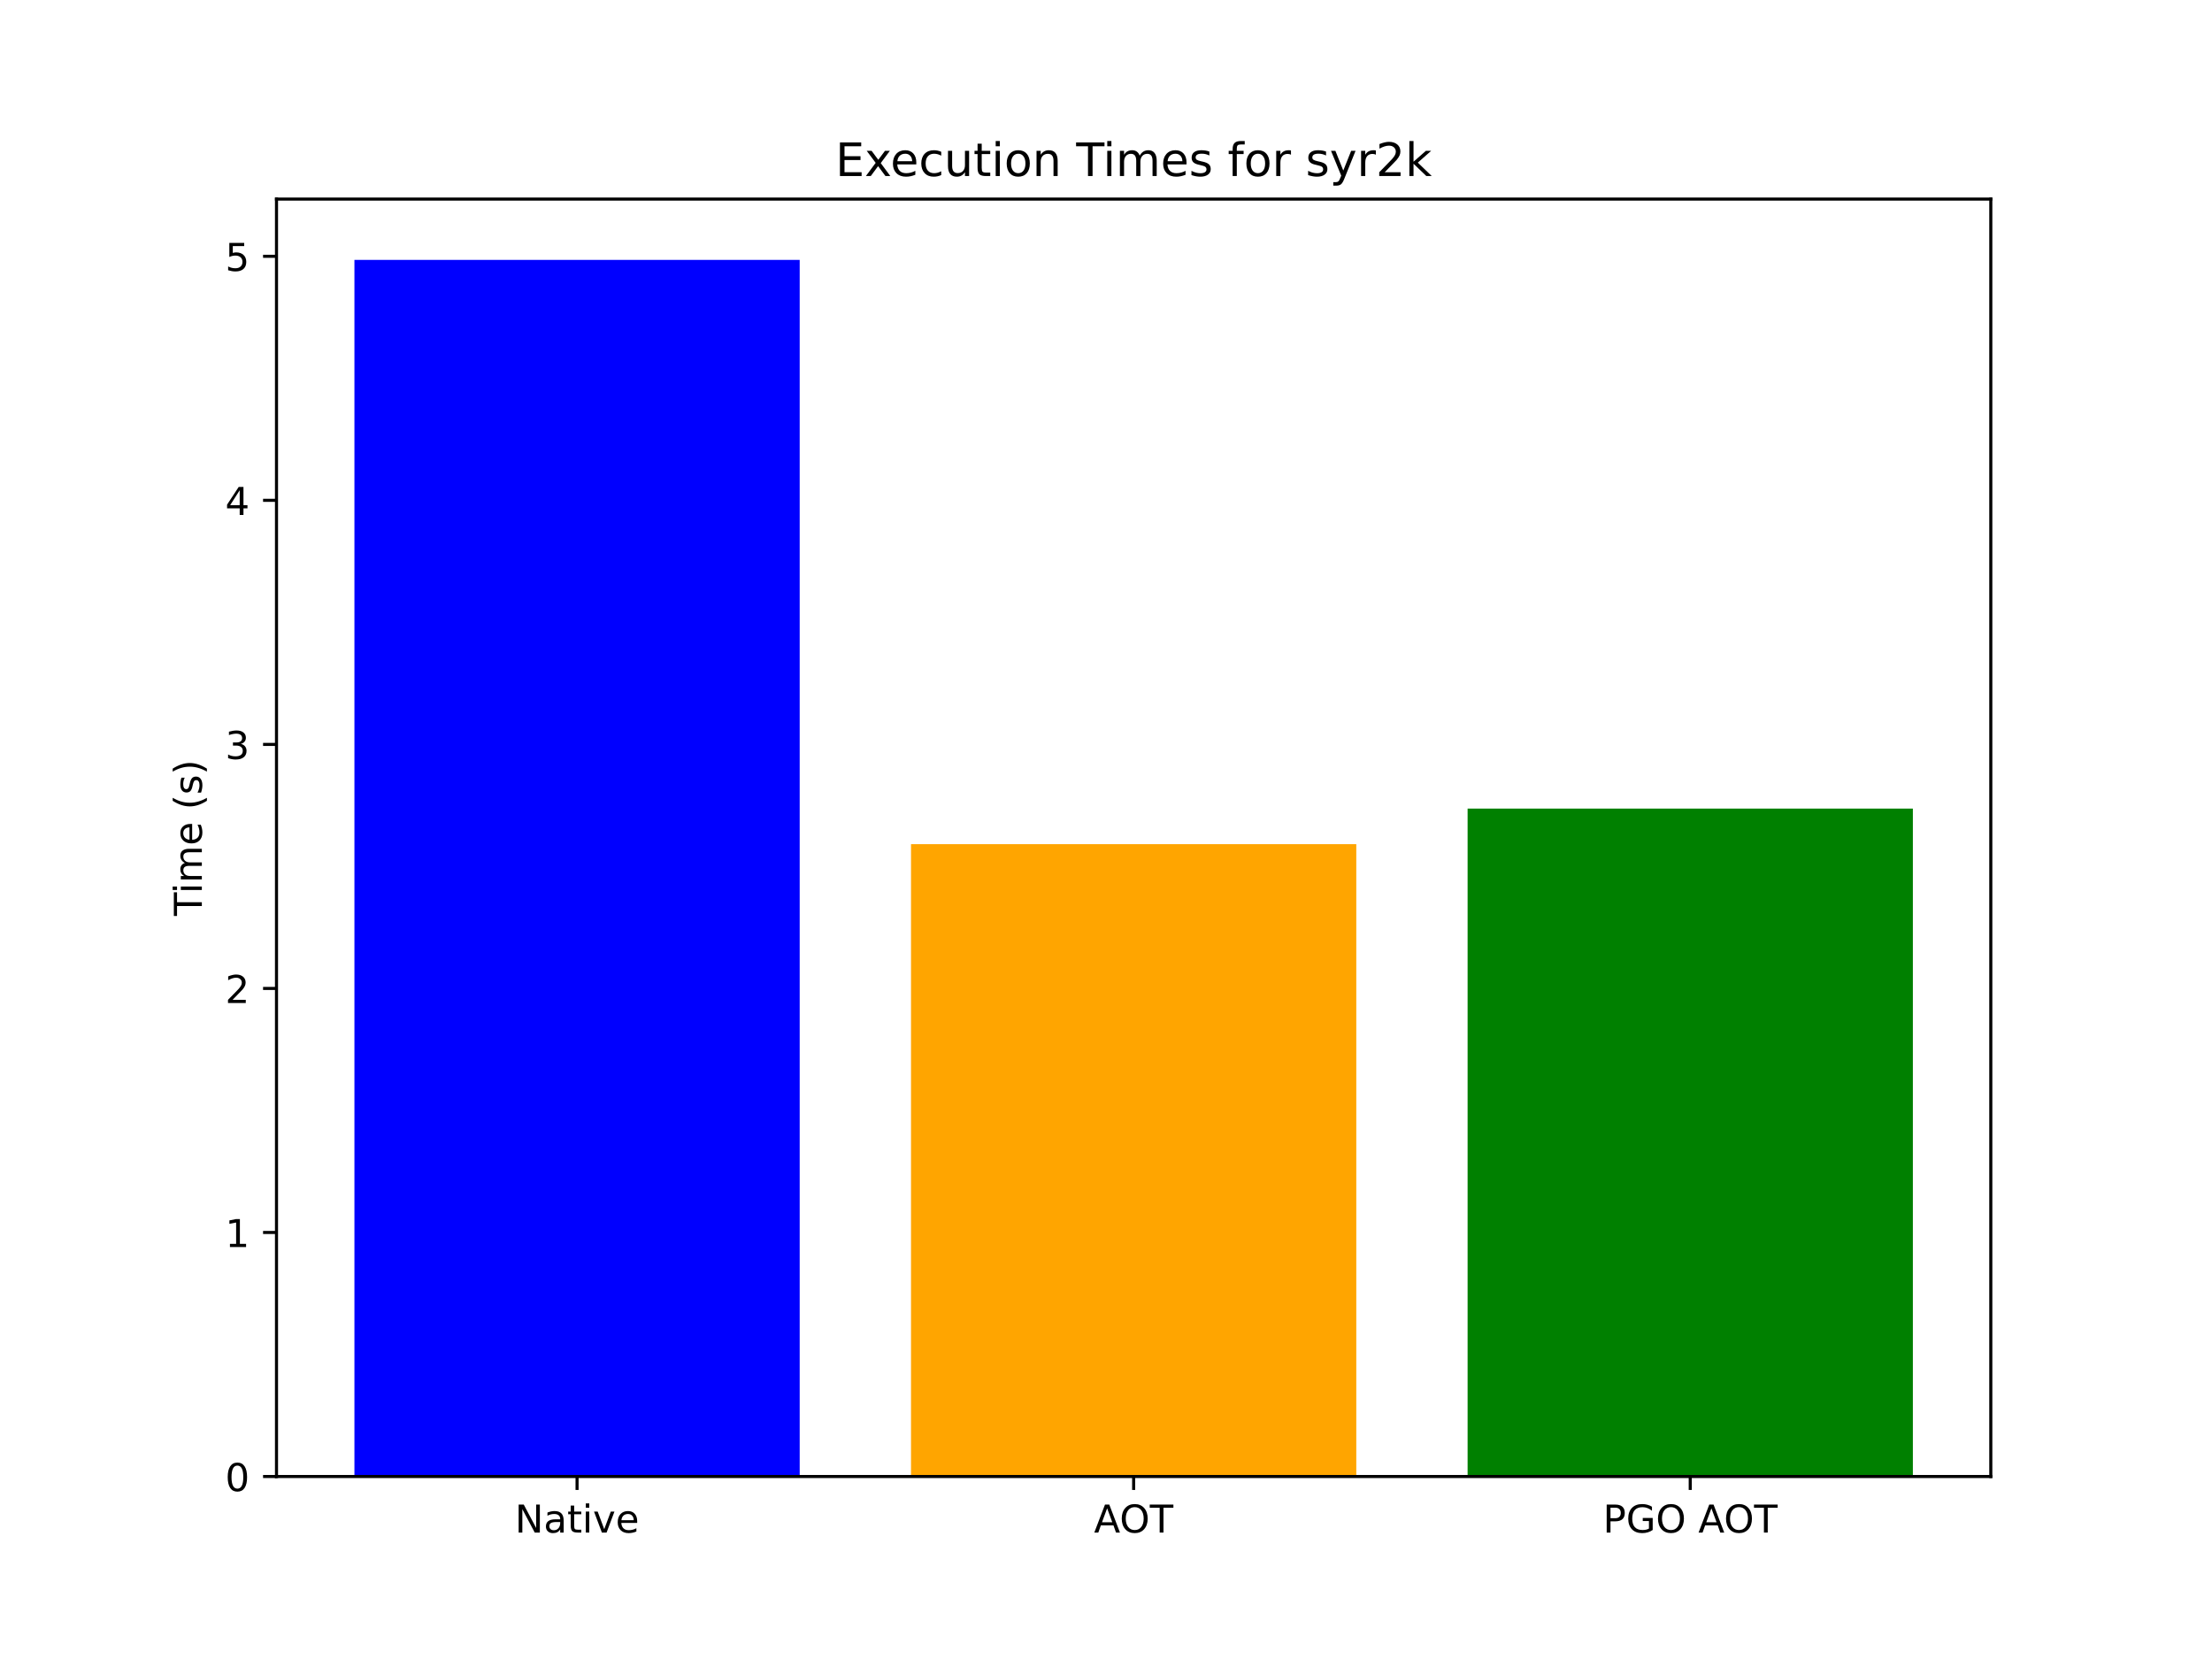
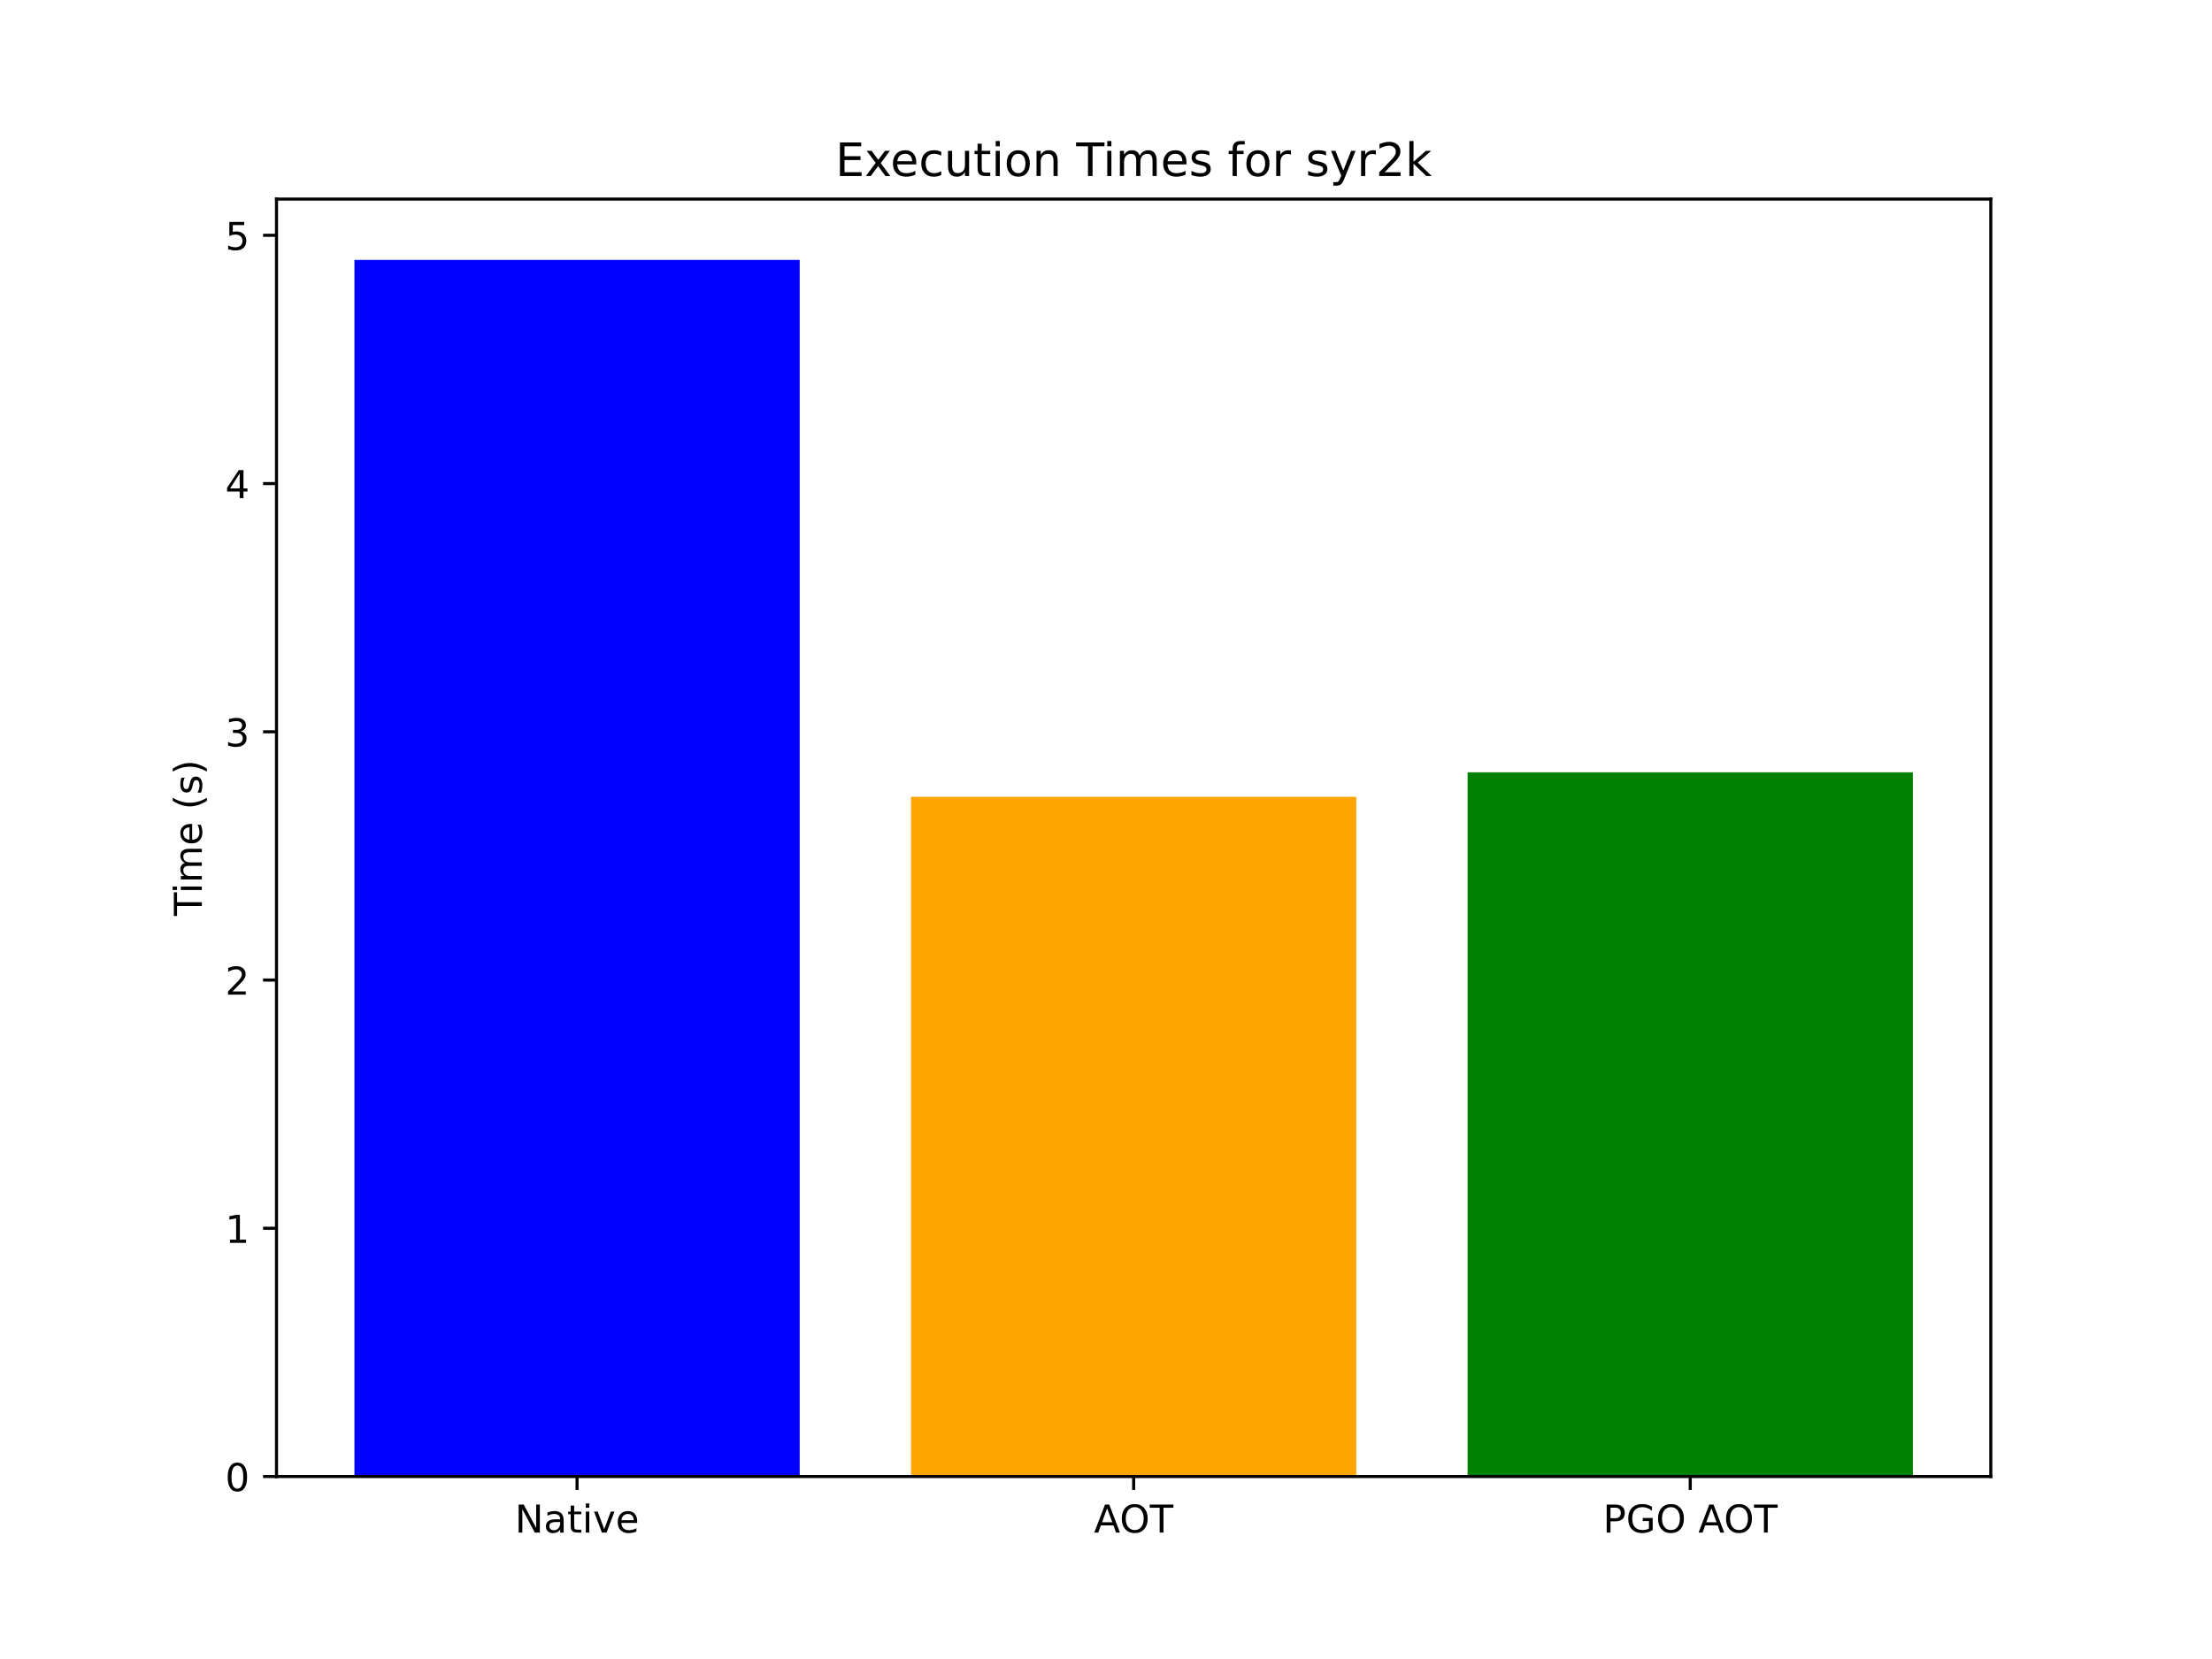
<svg xmlns="http://www.w3.org/2000/svg" xmlns:xlink="http://www.w3.org/1999/xlink" width="576pt" height="432pt" viewBox="0 0 576 432" version="1.1">
  <defs>
    <style type="text/css">*{stroke-linejoin: round; stroke-linecap: butt}</style>
  </defs>
  <g id="figure_1">
    <g id="patch_1">
      <path d="M 0 432  L 576 432  L 576 0  L 0 0  z " style="fill: #ffffff" />
    </g>
    <g id="axes_1">
      <g id="patch_2">
        <path d="M 72 384.48  L 518.4 384.48  L 518.4 51.84  L 72 51.84  z " style="fill: #ffffff" />
      </g>
      <g id="patch_3">
-         <path d="M 92.291 384.48  L 208.239 384.48  L 208.239 67.68  L 92.291 67.68  z " clip-path="url(#p35375c0bbe)" style="fill: #0000ff" />
+         <path d="M 92.291 384.48  L 208.239 384.48  L 208.239 67.68  L 92.291 67.68  z " clip-path="url(#p0fb6fdaec9)" style="fill: #0000ff" />
      </g>
      <g id="patch_4">
-         <path d="M 237.226 384.48  L 353.174 384.48  L 353.174 219.816  L 237.226 219.816  z " clip-path="url(#p35375c0bbe)" style="fill: #ffa500" />
+         <path d="M 237.226 384.48  L 353.174 384.48  L 353.174 207.478  L 237.226 207.478  z " clip-path="url(#p0fb6fdaec9)" style="fill: #ffa500" />
      </g>
      <g id="patch_5">
-         <path d="M 382.161 384.48  L 498.109 384.48  L 498.109 210.558  L 382.161 210.558  z " clip-path="url(#p35375c0bbe)" style="fill: #008000" />
+         <path d="M 382.161 384.48  L 498.109 384.48  L 498.109 201.115  L 382.161 201.115  z " clip-path="url(#p0fb6fdaec9)" style="fill: #008000" />
      </g>
      <g id="matplotlib.axis_1">
        <g id="xtick_1">
          <g id="line2d_1">
            <defs>
-               <path id="m9017af206e" d="M 0 0  L 0 3.5  " style="stroke: #000000; stroke-width: 0.8" />
+               <path id="mfc0eb68467" d="M 0 0  L 0 3.5  " style="stroke: #000000; stroke-width: 0.8" />
            </defs>
            <g>
-               <use xlink:href="#m9017af206e" x="150.265" y="384.48" style="stroke: #000000; stroke-width: 0.8" />
+               <use xlink:href="#mfc0eb68467" x="150.265" y="384.48" style="stroke: #000000; stroke-width: 0.8" />
            </g>
          </g>
          <g id="text_1">
            <g transform="translate(134.0751 399.0784) scale(0.1 -0.1)">
              <defs>
                <path id="DejaVuSans-4e" d="M 628 4666  L 1478 4666  L 3547 763  L 3547 4666  L 4159 4666  L 4159 0  L 3309 0  L 1241 3903  L 1241 0  L 628 0  L 628 4666  z " transform="scale(0.015625)" />
                <path id="DejaVuSans-61" d="M 2194 1759  Q 1497 1759 1228 1600  Q 959 1441 959 1056  Q 959 750 1161 570  Q 1363 391 1709 391  Q 2188 391 2477 730  Q 2766 1069 2766 1631  L 2766 1759  L 2194 1759  z M 3341 1997  L 3341 0  L 2766 0  L 2766 531  Q 2569 213 2275 61  Q 1981 -91 1556 -91  Q 1019 -91 701 211  Q 384 513 384 1019  Q 384 1609 779 1909  Q 1175 2209 1959 2209  L 2766 2209  L 2766 2266  Q 2766 2663 2505 2880  Q 2244 3097 1772 3097  Q 1472 3097 1187 3025  Q 903 2953 641 2809  L 641 3341  Q 956 3463 1253 3523  Q 1550 3584 1831 3584  Q 2591 3584 2966 3190  Q 3341 2797 3341 1997  z " transform="scale(0.015625)" />
                <path id="DejaVuSans-74" d="M 1172 4494  L 1172 3500  L 2356 3500  L 2356 3053  L 1172 3053  L 1172 1153  Q 1172 725 1289 603  Q 1406 481 1766 481  L 2356 481  L 2356 0  L 1766 0  Q 1100 0 847 248  Q 594 497 594 1153  L 594 3053  L 172 3053  L 172 3500  L 594 3500  L 594 4494  L 1172 4494  z " transform="scale(0.015625)" />
                <path id="DejaVuSans-69" d="M 603 3500  L 1178 3500  L 1178 0  L 603 0  L 603 3500  z M 603 4863  L 1178 4863  L 1178 4134  L 603 4134  L 603 4863  z " transform="scale(0.015625)" />
                <path id="DejaVuSans-76" d="M 191 3500  L 800 3500  L 1894 563  L 2988 3500  L 3597 3500  L 2284 0  L 1503 0  L 191 3500  z " transform="scale(0.015625)" />
                <path id="DejaVuSans-65" d="M 3597 1894  L 3597 1613  L 953 1613  Q 991 1019 1311 708  Q 1631 397 2203 397  Q 2534 397 2845 478  Q 3156 559 3463 722  L 3463 178  Q 3153 47 2828 -22  Q 2503 -91 2169 -91  Q 1331 -91 842 396  Q 353 884 353 1716  Q 353 2575 817 3079  Q 1281 3584 2069 3584  Q 2775 3584 3186 3129  Q 3597 2675 3597 1894  z M 3022 2063  Q 3016 2534 2758 2815  Q 2500 3097 2075 3097  Q 1594 3097 1305 2825  Q 1016 2553 972 2059  L 3022 2063  z " transform="scale(0.015625)" />
              </defs>
              <use xlink:href="#DejaVuSans-4e" />
              <use xlink:href="#DejaVuSans-61" transform="translate(74.80469 0)" />
              <use xlink:href="#DejaVuSans-74" transform="translate(136.084 0)" />
              <use xlink:href="#DejaVuSans-69" transform="translate(175.293 0)" />
              <use xlink:href="#DejaVuSans-76" transform="translate(203.0762 0)" />
              <use xlink:href="#DejaVuSans-65" transform="translate(262.2559 0)" />
            </g>
          </g>
        </g>
        <g id="xtick_2">
          <g id="line2d_2">
            <g>
-               <use xlink:href="#m9017af206e" x="295.2" y="384.48" style="stroke: #000000; stroke-width: 0.8" />
+               <use xlink:href="#mfc0eb68467" x="295.2" y="384.48" style="stroke: #000000; stroke-width: 0.8" />
            </g>
          </g>
          <g id="text_2">
            <g transform="translate(284.8773 399.0784) scale(0.1 -0.1)">
              <defs>
                <path id="DejaVuSans-41" d="M 2188 4044  L 1331 1722  L 3047 1722  L 2188 4044  z M 1831 4666  L 2547 4666  L 4325 0  L 3669 0  L 3244 1197  L 1141 1197  L 716 0  L 50 0  L 1831 4666  z " transform="scale(0.015625)" />
                <path id="DejaVuSans-4f" d="M 2522 4238  Q 1834 4238 1429 3725  Q 1025 3213 1025 2328  Q 1025 1447 1429 934  Q 1834 422 2522 422  Q 3209 422 3611 934  Q 4013 1447 4013 2328  Q 4013 3213 3611 3725  Q 3209 4238 2522 4238  z M 2522 4750  Q 3503 4750 4090 4092  Q 4678 3434 4678 2328  Q 4678 1225 4090 567  Q 3503 -91 2522 -91  Q 1538 -91 948 565  Q 359 1222 359 2328  Q 359 3434 948 4092  Q 1538 4750 2522 4750  z " transform="scale(0.015625)" />
                <path id="DejaVuSans-54" d="M -19 4666  L 3928 4666  L 3928 4134  L 2272 4134  L 2272 0  L 1638 0  L 1638 4134  L -19 4134  L -19 4666  z " transform="scale(0.015625)" />
              </defs>
              <use xlink:href="#DejaVuSans-41" />
              <use xlink:href="#DejaVuSans-4f" transform="translate(66.6582 0)" />
              <use xlink:href="#DejaVuSans-54" transform="translate(145.3691 0)" />
            </g>
          </g>
        </g>
        <g id="xtick_3">
          <g id="line2d_3">
            <g>
-               <use xlink:href="#m9017af206e" x="440.135" y="384.48" style="stroke: #000000; stroke-width: 0.8" />
+               <use xlink:href="#mfc0eb68467" x="440.135" y="384.48" style="stroke: #000000; stroke-width: 0.8" />
            </g>
          </g>
          <g id="text_3">
            <g transform="translate(417.3983 399.0784) scale(0.1 -0.1)">
              <defs>
                <path id="DejaVuSans-50" d="M 1259 4147  L 1259 2394  L 2053 2394  Q 2494 2394 2734 2622  Q 2975 2850 2975 3272  Q 2975 3691 2734 3919  Q 2494 4147 2053 4147  L 1259 4147  z M 628 4666  L 2053 4666  Q 2838 4666 3239 4311  Q 3641 3956 3641 3272  Q 3641 2581 3239 2228  Q 2838 1875 2053 1875  L 1259 1875  L 1259 0  L 628 0  L 628 4666  z " transform="scale(0.015625)" />
                <path id="DejaVuSans-47" d="M 3809 666  L 3809 1919  L 2778 1919  L 2778 2438  L 4434 2438  L 4434 434  Q 4069 175 3628 42  Q 3188 -91 2688 -91  Q 1594 -91 976 548  Q 359 1188 359 2328  Q 359 3472 976 4111  Q 1594 4750 2688 4750  Q 3144 4750 3555 4637  Q 3966 4525 4313 4306  L 4313 3634  Q 3963 3931 3569 4081  Q 3175 4231 2741 4231  Q 1884 4231 1454 3753  Q 1025 3275 1025 2328  Q 1025 1384 1454 906  Q 1884 428 2741 428  Q 3075 428 3337 486  Q 3600 544 3809 666  z " transform="scale(0.015625)" />
                <path id="DejaVuSans-20" transform="scale(0.015625)" />
              </defs>
              <use xlink:href="#DejaVuSans-50" />
              <use xlink:href="#DejaVuSans-47" transform="translate(60.30273 0)" />
              <use xlink:href="#DejaVuSans-4f" transform="translate(137.793 0)" />
              <use xlink:href="#DejaVuSans-20" transform="translate(216.5039 0)" />
              <use xlink:href="#DejaVuSans-41" transform="translate(248.291 0)" />
              <use xlink:href="#DejaVuSans-4f" transform="translate(314.9492 0)" />
              <use xlink:href="#DejaVuSans-54" transform="translate(393.6602 0)" />
            </g>
          </g>
        </g>
      </g>
      <g id="matplotlib.axis_2">
        <g id="ytick_1">
          <g id="line2d_4">
            <defs>
-               <path id="m2105116fcd" d="M 0 0  L -3.5 0  " style="stroke: #000000; stroke-width: 0.8" />
+               <path id="m3cc022abaf" d="M 0 0  L -3.5 0  " style="stroke: #000000; stroke-width: 0.8" />
            </defs>
            <g>
-               <use xlink:href="#m2105116fcd" x="72" y="384.48" style="stroke: #000000; stroke-width: 0.8" />
+               <use xlink:href="#m3cc022abaf" x="72" y="384.48" style="stroke: #000000; stroke-width: 0.8" />
            </g>
          </g>
          <g id="text_4">
            <g transform="translate(58.6375 388.2792) scale(0.1 -0.1)">
              <defs>
                <path id="DejaVuSans-30" d="M 2034 4250  Q 1547 4250 1301 3770  Q 1056 3291 1056 2328  Q 1056 1369 1301 889  Q 1547 409 2034 409  Q 2525 409 2770 889  Q 3016 1369 3016 2328  Q 3016 3291 2770 3770  Q 2525 4250 2034 4250  z M 2034 4750  Q 2819 4750 3233 4129  Q 3647 3509 3647 2328  Q 3647 1150 3233 529  Q 2819 -91 2034 -91  Q 1250 -91 836 529  Q 422 1150 422 2328  Q 422 3509 836 4129  Q 1250 4750 2034 4750  z " transform="scale(0.015625)" />
              </defs>
              <use xlink:href="#DejaVuSans-30" />
            </g>
          </g>
        </g>
        <g id="ytick_2">
          <g id="line2d_5">
            <g>
-               <use xlink:href="#m2105116fcd" x="72" y="320.933" style="stroke: #000000; stroke-width: 0.8" />
+               <use xlink:href="#m3cc022abaf" x="72" y="319.839" style="stroke: #000000; stroke-width: 0.8" />
            </g>
          </g>
          <g id="text_5">
-             <g transform="translate(58.6375 324.7318) scale(0.1 -0.1)">
+             <g transform="translate(58.6375 323.6387) scale(0.1 -0.1)">
              <defs>
                <path id="DejaVuSans-31" d="M 794 531  L 1825 531  L 1825 4091  L 703 3866  L 703 4441  L 1819 4666  L 2450 4666  L 2450 531  L 3481 531  L 3481 0  L 794 0  L 794 531  z " transform="scale(0.015625)" />
              </defs>
              <use xlink:href="#DejaVuSans-31" />
            </g>
          </g>
        </g>
        <g id="ytick_3">
          <g id="line2d_6">
            <g>
-               <use xlink:href="#m2105116fcd" x="72" y="257.385" style="stroke: #000000; stroke-width: 0.8" />
+               <use xlink:href="#m3cc022abaf" x="72" y="255.199" style="stroke: #000000; stroke-width: 0.8" />
            </g>
          </g>
          <g id="text_6">
-             <g transform="translate(58.6375 261.1843) scale(0.1 -0.1)">
+             <g transform="translate(58.6375 258.9981) scale(0.1 -0.1)">
              <defs>
                <path id="DejaVuSans-32" d="M 1228 531  L 3431 531  L 3431 0  L 469 0  L 469 531  Q 828 903 1448 1529  Q 2069 2156 2228 2338  Q 2531 2678 2651 2914  Q 2772 3150 2772 3378  Q 2772 3750 2511 3984  Q 2250 4219 1831 4219  Q 1534 4219 1204 4116  Q 875 4013 500 3803  L 500 4441  Q 881 4594 1212 4672  Q 1544 4750 1819 4750  Q 2544 4750 2975 4387  Q 3406 4025 3406 3419  Q 3406 3131 3298 2873  Q 3191 2616 2906 2266  Q 2828 2175 2409 1742  Q 1991 1309 1228 531  z " transform="scale(0.015625)" />
              </defs>
              <use xlink:href="#DejaVuSans-32" />
            </g>
          </g>
        </g>
        <g id="ytick_4">
          <g id="line2d_7">
            <g>
-               <use xlink:href="#m2105116fcd" x="72" y="193.838" style="stroke: #000000; stroke-width: 0.8" />
+               <use xlink:href="#m3cc022abaf" x="72" y="190.558" style="stroke: #000000; stroke-width: 0.8" />
            </g>
          </g>
          <g id="text_7">
-             <g transform="translate(58.6375 197.6368) scale(0.1 -0.1)">
+             <g transform="translate(58.6375 194.3575) scale(0.1 -0.1)">
              <defs>
                <path id="DejaVuSans-33" d="M 2597 2516  Q 3050 2419 3304 2112  Q 3559 1806 3559 1356  Q 3559 666 3084 287  Q 2609 -91 1734 -91  Q 1441 -91 1130 -33  Q 819 25 488 141  L 488 750  Q 750 597 1062 519  Q 1375 441 1716 441  Q 2309 441 2620 675  Q 2931 909 2931 1356  Q 2931 1769 2642 2001  Q 2353 2234 1838 2234  L 1294 2234  L 1294 2753  L 1863 2753  Q 2328 2753 2575 2939  Q 2822 3125 2822 3475  Q 2822 3834 2567 4026  Q 2313 4219 1838 4219  Q 1578 4219 1281 4162  Q 984 4106 628 3988  L 628 4550  Q 988 4650 1302 4700  Q 1616 4750 1894 4750  Q 2613 4750 3031 4423  Q 3450 4097 3450 3541  Q 3450 3153 3228 2886  Q 3006 2619 2597 2516  z " transform="scale(0.015625)" />
              </defs>
              <use xlink:href="#DejaVuSans-33" />
            </g>
          </g>
        </g>
        <g id="ytick_5">
          <g id="line2d_8">
            <g>
-               <use xlink:href="#m2105116fcd" x="72" y="130.29" style="stroke: #000000; stroke-width: 0.8" />
+               <use xlink:href="#m3cc022abaf" x="72" y="125.918" style="stroke: #000000; stroke-width: 0.8" />
            </g>
          </g>
          <g id="text_8">
-             <g transform="translate(58.6375 134.0894) scale(0.1 -0.1)">
+             <g transform="translate(58.6375 129.717) scale(0.1 -0.1)">
              <defs>
                <path id="DejaVuSans-34" d="M 2419 4116  L 825 1625  L 2419 1625  L 2419 4116  z M 2253 4666  L 3047 4666  L 3047 1625  L 3713 1625  L 3713 1100  L 3047 1100  L 3047 0  L 2419 0  L 2419 1100  L 313 1100  L 313 1709  L 2253 4666  z " transform="scale(0.015625)" />
              </defs>
              <use xlink:href="#DejaVuSans-34" />
            </g>
          </g>
        </g>
        <g id="ytick_6">
          <g id="line2d_9">
            <g>
-               <use xlink:href="#m2105116fcd" x="72" y="66.743" style="stroke: #000000; stroke-width: 0.8" />
+               <use xlink:href="#m3cc022abaf" x="72" y="61.277" style="stroke: #000000; stroke-width: 0.8" />
            </g>
          </g>
          <g id="text_9">
-             <g transform="translate(58.6375 70.54189) scale(0.1 -0.1)">
+             <g transform="translate(58.6375 65.07642) scale(0.1 -0.1)">
              <defs>
                <path id="DejaVuSans-35" d="M 691 4666  L 3169 4666  L 3169 4134  L 1269 4134  L 1269 2991  Q 1406 3038 1543 3061  Q 1681 3084 1819 3084  Q 2600 3084 3056 2656  Q 3513 2228 3513 1497  Q 3513 744 3044 326  Q 2575 -91 1722 -91  Q 1428 -91 1123 -41  Q 819 9 494 109  L 494 744  Q 775 591 1075 516  Q 1375 441 1709 441  Q 2250 441 2565 725  Q 2881 1009 2881 1497  Q 2881 1984 2565 2268  Q 2250 2553 1709 2553  Q 1456 2553 1204 2497  Q 953 2441 691 2322  L 691 4666  z " transform="scale(0.015625)" />
              </defs>
              <use xlink:href="#DejaVuSans-35" />
            </g>
          </g>
        </g>
        <g id="text_10">
          <g transform="translate(52.55781 238.4889) rotate(-90) scale(0.1 -0.1)">
            <defs>
              <path id="DejaVuSans-6d" d="M 3328 2828  Q 3544 3216 3844 3400  Q 4144 3584 4550 3584  Q 5097 3584 5394 3201  Q 5691 2819 5691 2113  L 5691 0  L 5113 0  L 5113 2094  Q 5113 2597 4934 2840  Q 4756 3084 4391 3084  Q 3944 3084 3684 2787  Q 3425 2491 3425 1978  L 3425 0  L 2847 0  L 2847 2094  Q 2847 2600 2669 2842  Q 2491 3084 2119 3084  Q 1678 3084 1418 2786  Q 1159 2488 1159 1978  L 1159 0  L 581 0  L 581 3500  L 1159 3500  L 1159 2956  Q 1356 3278 1631 3431  Q 1906 3584 2284 3584  Q 2666 3584 2933 3390  Q 3200 3197 3328 2828  z " transform="scale(0.015625)" />
              <path id="DejaVuSans-28" d="M 1984 4856  Q 1566 4138 1362 3434  Q 1159 2731 1159 2009  Q 1159 1288 1364 580  Q 1569 -128 1984 -844  L 1484 -844  Q 1016 -109 783 600  Q 550 1309 550 2009  Q 550 2706 781 3412  Q 1013 4119 1484 4856  L 1984 4856  z " transform="scale(0.015625)" />
              <path id="DejaVuSans-73" d="M 2834 3397  L 2834 2853  Q 2591 2978 2328 3040  Q 2066 3103 1784 3103  Q 1356 3103 1142 2972  Q 928 2841 928 2578  Q 928 2378 1081 2264  Q 1234 2150 1697 2047  L 1894 2003  Q 2506 1872 2764 1633  Q 3022 1394 3022 966  Q 3022 478 2636 193  Q 2250 -91 1575 -91  Q 1294 -91 989 -36  Q 684 19 347 128  L 347 722  Q 666 556 975 473  Q 1284 391 1588 391  Q 1994 391 2212 530  Q 2431 669 2431 922  Q 2431 1156 2273 1281  Q 2116 1406 1581 1522  L 1381 1569  Q 847 1681 609 1914  Q 372 2147 372 2553  Q 372 3047 722 3315  Q 1072 3584 1716 3584  Q 2034 3584 2315 3537  Q 2597 3491 2834 3397  z " transform="scale(0.015625)" />
              <path id="DejaVuSans-29" d="M 513 4856  L 1013 4856  Q 1481 4119 1714 3412  Q 1947 2706 1947 2009  Q 1947 1309 1714 600  Q 1481 -109 1013 -844  L 513 -844  Q 928 -128 1133 580  Q 1338 1288 1338 2009  Q 1338 2731 1133 3434  Q 928 4138 513 4856  z " transform="scale(0.015625)" />
            </defs>
            <use xlink:href="#DejaVuSans-54" />
            <use xlink:href="#DejaVuSans-69" transform="translate(57.95898 0)" />
            <use xlink:href="#DejaVuSans-6d" transform="translate(85.74219 0)" />
            <use xlink:href="#DejaVuSans-65" transform="translate(183.1543 0)" />
            <use xlink:href="#DejaVuSans-20" transform="translate(244.6777 0)" />
            <use xlink:href="#DejaVuSans-28" transform="translate(276.4648 0)" />
            <use xlink:href="#DejaVuSans-73" transform="translate(315.4785 0)" />
            <use xlink:href="#DejaVuSans-29" transform="translate(367.5781 0)" />
          </g>
        </g>
      </g>
      <g id="patch_6">
        <path d="M 72 384.48  L 72 51.84  " style="fill: none; stroke: #000000; stroke-width: 0.8; stroke-linejoin: miter; stroke-linecap: square" />
      </g>
      <g id="patch_7">
        <path d="M 518.4 384.48  L 518.4 51.84  " style="fill: none; stroke: #000000; stroke-width: 0.8; stroke-linejoin: miter; stroke-linecap: square" />
      </g>
      <g id="patch_8">
        <path d="M 72 384.48  L 518.4 384.48  " style="fill: none; stroke: #000000; stroke-width: 0.8; stroke-linejoin: miter; stroke-linecap: square" />
      </g>
      <g id="patch_9">
        <path d="M 72 51.84  L 518.4 51.84  " style="fill: none; stroke: #000000; stroke-width: 0.8; stroke-linejoin: miter; stroke-linecap: square" />
      </g>
      <g id="text_11">
        <g transform="translate(217.5469 45.84) scale(0.12 -0.12)">
          <defs>
            <path id="DejaVuSans-45" d="M 628 4666  L 3578 4666  L 3578 4134  L 1259 4134  L 1259 2753  L 3481 2753  L 3481 2222  L 1259 2222  L 1259 531  L 3634 531  L 3634 0  L 628 0  L 628 4666  z " transform="scale(0.015625)" />
            <path id="DejaVuSans-78" d="M 3513 3500  L 2247 1797  L 3578 0  L 2900 0  L 1881 1375  L 863 0  L 184 0  L 1544 1831  L 300 3500  L 978 3500  L 1906 2253  L 2834 3500  L 3513 3500  z " transform="scale(0.015625)" />
            <path id="DejaVuSans-63" d="M 3122 3366  L 3122 2828  Q 2878 2963 2633 3030  Q 2388 3097 2138 3097  Q 1578 3097 1268 2742  Q 959 2388 959 1747  Q 959 1106 1268 751  Q 1578 397 2138 397  Q 2388 397 2633 464  Q 2878 531 3122 666  L 3122 134  Q 2881 22 2623 -34  Q 2366 -91 2075 -91  Q 1284 -91 818 406  Q 353 903 353 1747  Q 353 2603 823 3093  Q 1294 3584 2113 3584  Q 2378 3584 2631 3529  Q 2884 3475 3122 3366  z " transform="scale(0.015625)" />
            <path id="DejaVuSans-75" d="M 544 1381  L 544 3500  L 1119 3500  L 1119 1403  Q 1119 906 1312 657  Q 1506 409 1894 409  Q 2359 409 2629 706  Q 2900 1003 2900 1516  L 2900 3500  L 3475 3500  L 3475 0  L 2900 0  L 2900 538  Q 2691 219 2414 64  Q 2138 -91 1772 -91  Q 1169 -91 856 284  Q 544 659 544 1381  z M 1991 3584  L 1991 3584  z " transform="scale(0.015625)" />
            <path id="DejaVuSans-6f" d="M 1959 3097  Q 1497 3097 1228 2736  Q 959 2375 959 1747  Q 959 1119 1226 758  Q 1494 397 1959 397  Q 2419 397 2687 759  Q 2956 1122 2956 1747  Q 2956 2369 2687 2733  Q 2419 3097 1959 3097  z M 1959 3584  Q 2709 3584 3137 3096  Q 3566 2609 3566 1747  Q 3566 888 3137 398  Q 2709 -91 1959 -91  Q 1206 -91 779 398  Q 353 888 353 1747  Q 353 2609 779 3096  Q 1206 3584 1959 3584  z " transform="scale(0.015625)" />
            <path id="DejaVuSans-6e" d="M 3513 2113  L 3513 0  L 2938 0  L 2938 2094  Q 2938 2591 2744 2837  Q 2550 3084 2163 3084  Q 1697 3084 1428 2787  Q 1159 2491 1159 1978  L 1159 0  L 581 0  L 581 3500  L 1159 3500  L 1159 2956  Q 1366 3272 1645 3428  Q 1925 3584 2291 3584  Q 2894 3584 3203 3211  Q 3513 2838 3513 2113  z " transform="scale(0.015625)" />
            <path id="DejaVuSans-66" d="M 2375 4863  L 2375 4384  L 1825 4384  Q 1516 4384 1395 4259  Q 1275 4134 1275 3809  L 1275 3500  L 2222 3500  L 2222 3053  L 1275 3053  L 1275 0  L 697 0  L 697 3053  L 147 3053  L 147 3500  L 697 3500  L 697 3744  Q 697 4328 969 4595  Q 1241 4863 1831 4863  L 2375 4863  z " transform="scale(0.015625)" />
            <path id="DejaVuSans-72" d="M 2631 2963  Q 2534 3019 2420 3045  Q 2306 3072 2169 3072  Q 1681 3072 1420 2755  Q 1159 2438 1159 1844  L 1159 0  L 581 0  L 581 3500  L 1159 3500  L 1159 2956  Q 1341 3275 1631 3429  Q 1922 3584 2338 3584  Q 2397 3584 2469 3576  Q 2541 3569 2628 3553  L 2631 2963  z " transform="scale(0.015625)" />
            <path id="DejaVuSans-79" d="M 2059 -325  Q 1816 -950 1584 -1140  Q 1353 -1331 966 -1331  L 506 -1331  L 506 -850  L 844 -850  Q 1081 -850 1212 -737  Q 1344 -625 1503 -206  L 1606 56  L 191 3500  L 800 3500  L 1894 763  L 2988 3500  L 3597 3500  L 2059 -325  z " transform="scale(0.015625)" />
            <path id="DejaVuSans-6b" d="M 581 4863  L 1159 4863  L 1159 1991  L 2875 3500  L 3609 3500  L 1753 1863  L 3688 0  L 2938 0  L 1159 1709  L 1159 0  L 581 0  L 581 4863  z " transform="scale(0.015625)" />
          </defs>
          <use xlink:href="#DejaVuSans-45" />
          <use xlink:href="#DejaVuSans-78" transform="translate(63.18359 0)" />
          <use xlink:href="#DejaVuSans-65" transform="translate(119.2383 0)" />
          <use xlink:href="#DejaVuSans-63" transform="translate(180.7617 0)" />
          <use xlink:href="#DejaVuSans-75" transform="translate(235.7422 0)" />
          <use xlink:href="#DejaVuSans-74" transform="translate(299.1211 0)" />
          <use xlink:href="#DejaVuSans-69" transform="translate(338.3301 0)" />
          <use xlink:href="#DejaVuSans-6f" transform="translate(366.1133 0)" />
          <use xlink:href="#DejaVuSans-6e" transform="translate(427.2949 0)" />
          <use xlink:href="#DejaVuSans-20" transform="translate(490.6738 0)" />
          <use xlink:href="#DejaVuSans-54" transform="translate(522.4609 0)" />
          <use xlink:href="#DejaVuSans-69" transform="translate(580.4199 0)" />
          <use xlink:href="#DejaVuSans-6d" transform="translate(608.2031 0)" />
          <use xlink:href="#DejaVuSans-65" transform="translate(705.6152 0)" />
          <use xlink:href="#DejaVuSans-73" transform="translate(767.1387 0)" />
          <use xlink:href="#DejaVuSans-20" transform="translate(819.2383 0)" />
          <use xlink:href="#DejaVuSans-66" transform="translate(851.0254 0)" />
          <use xlink:href="#DejaVuSans-6f" transform="translate(886.2305 0)" />
          <use xlink:href="#DejaVuSans-72" transform="translate(947.4121 0)" />
          <use xlink:href="#DejaVuSans-20" transform="translate(988.5254 0)" />
          <use xlink:href="#DejaVuSans-73" transform="translate(1020.312 0)" />
          <use xlink:href="#DejaVuSans-79" transform="translate(1072.412 0)" />
          <use xlink:href="#DejaVuSans-72" transform="translate(1131.592 0)" />
          <use xlink:href="#DejaVuSans-32" transform="translate(1172.705 0)" />
          <use xlink:href="#DejaVuSans-6b" transform="translate(1236.328 0)" />
        </g>
      </g>
    </g>
  </g>
  <defs>
-     <clipPath id="p35375c0bbe">
+     <clipPath id="p0fb6fdaec9">
      <rect x="72" y="51.84" width="446.4" height="332.64" />
    </clipPath>
  </defs>
</svg>
